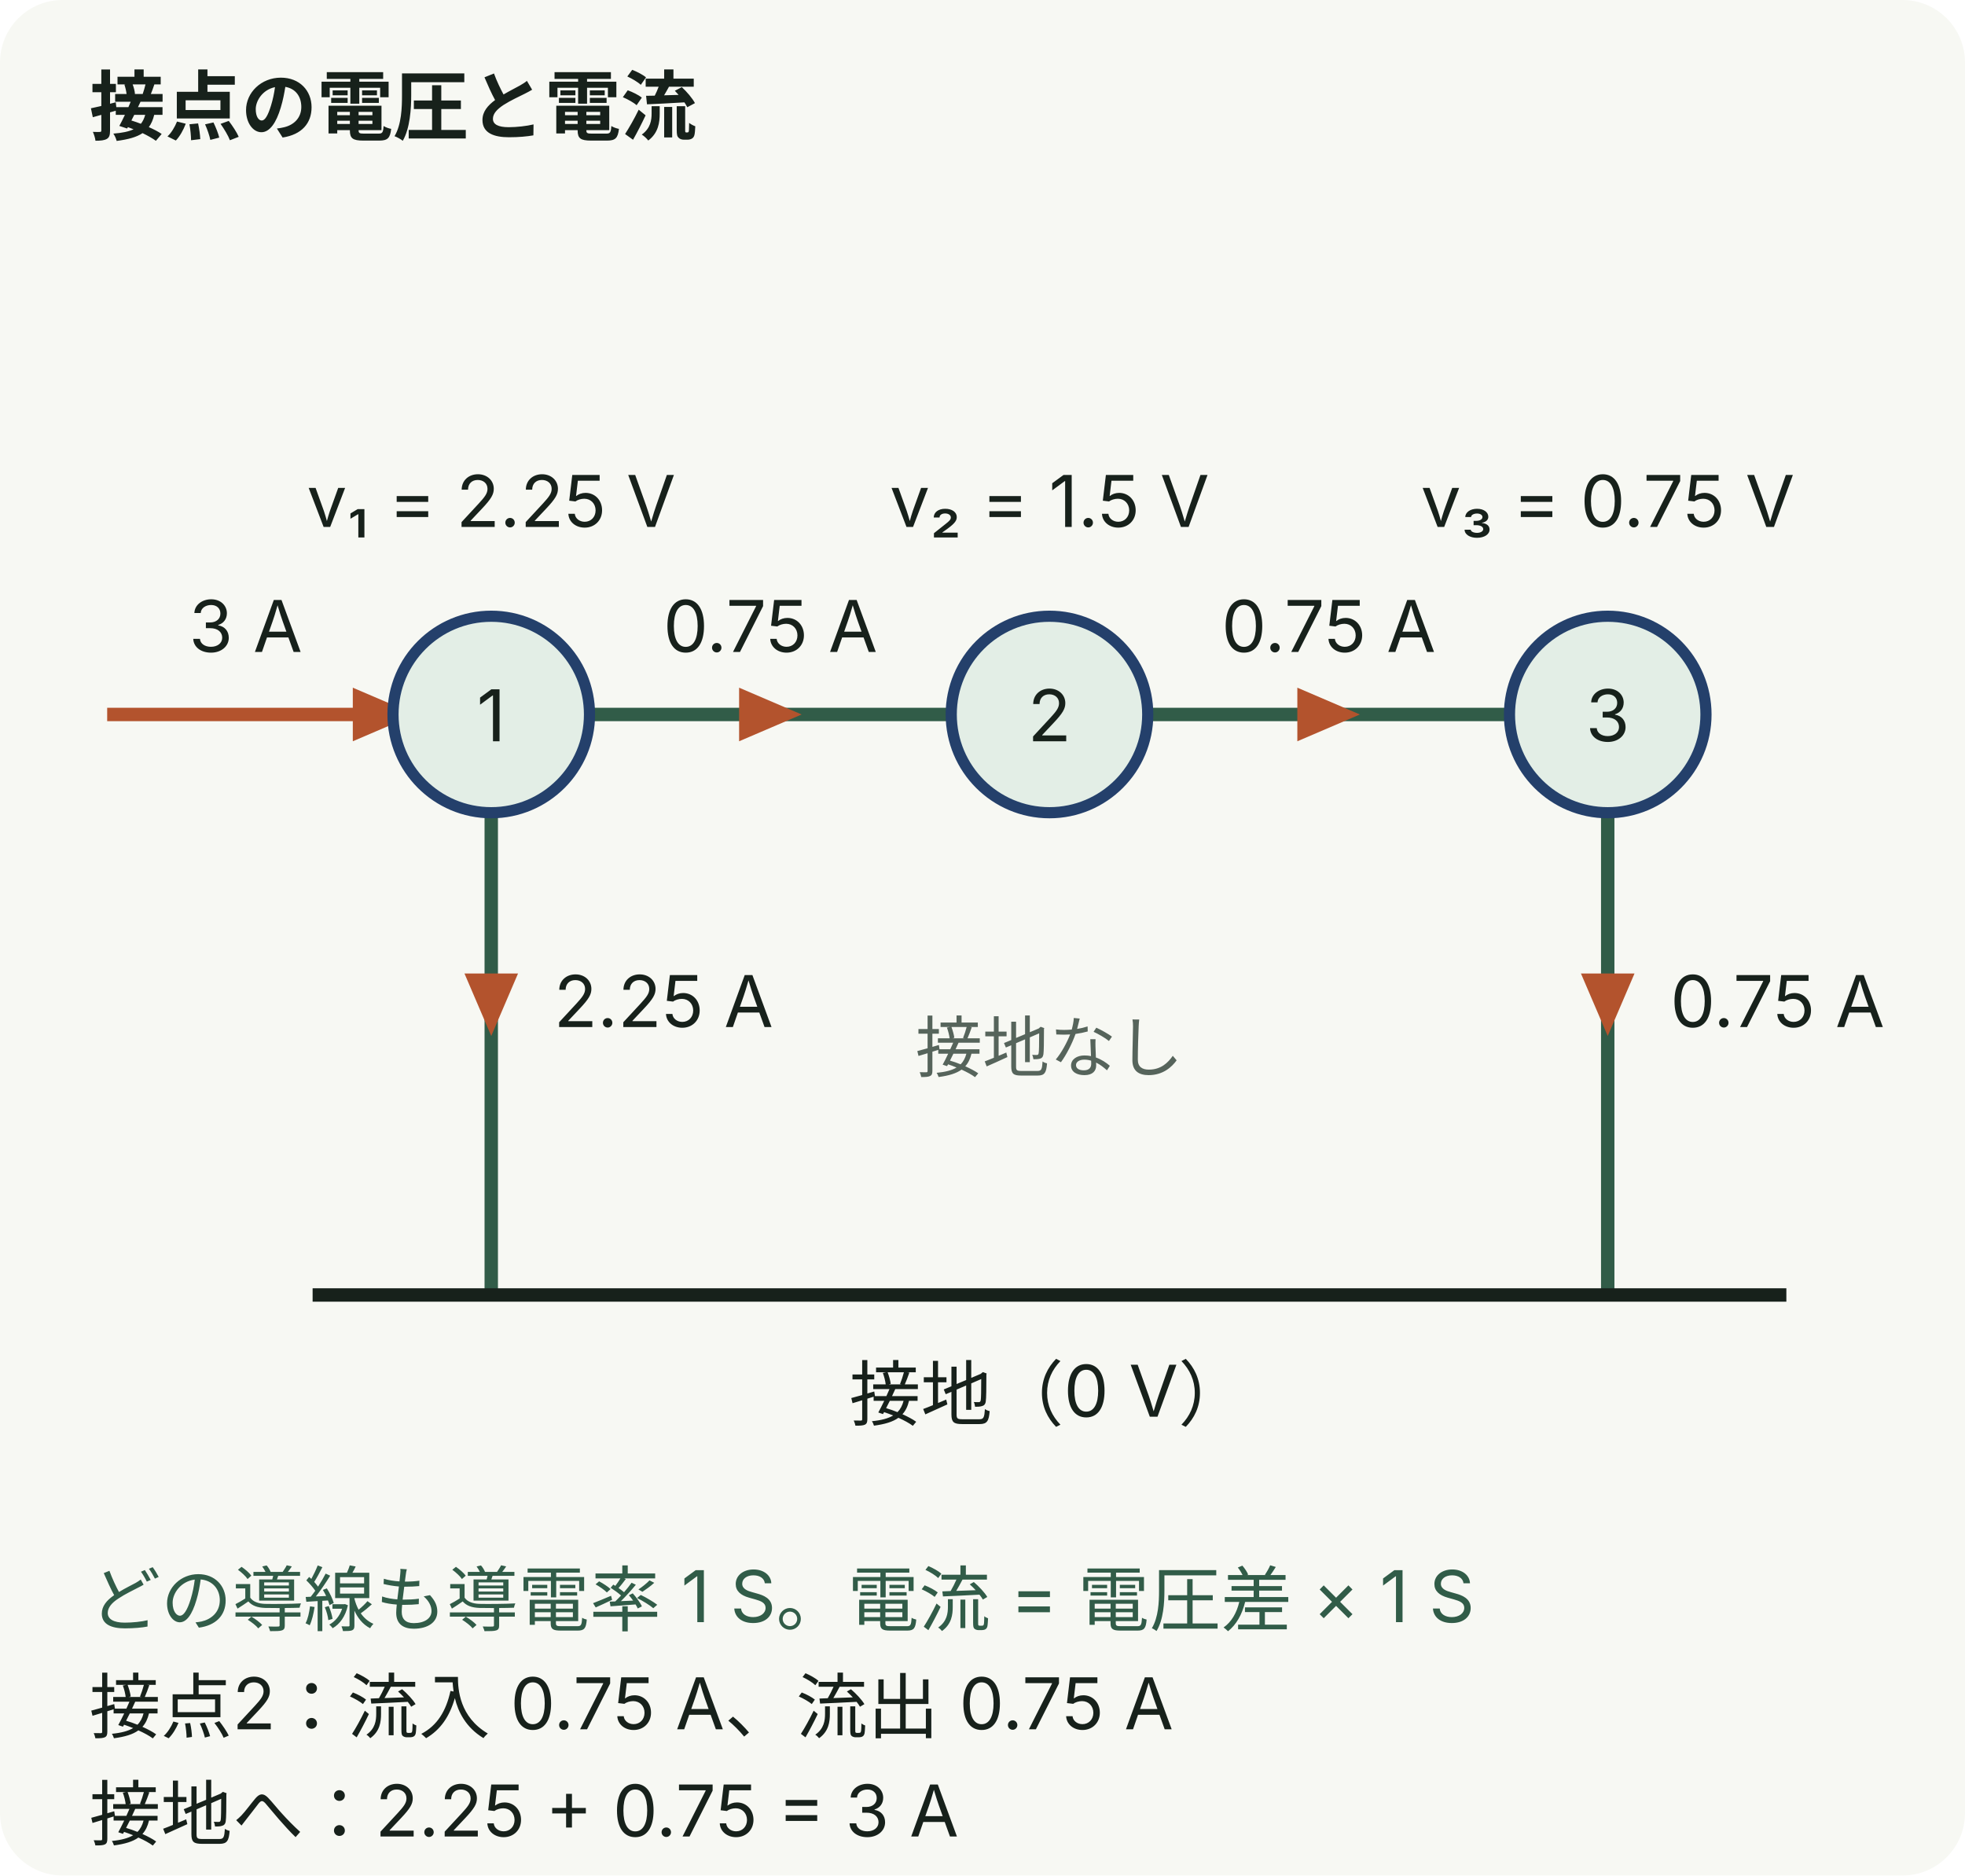
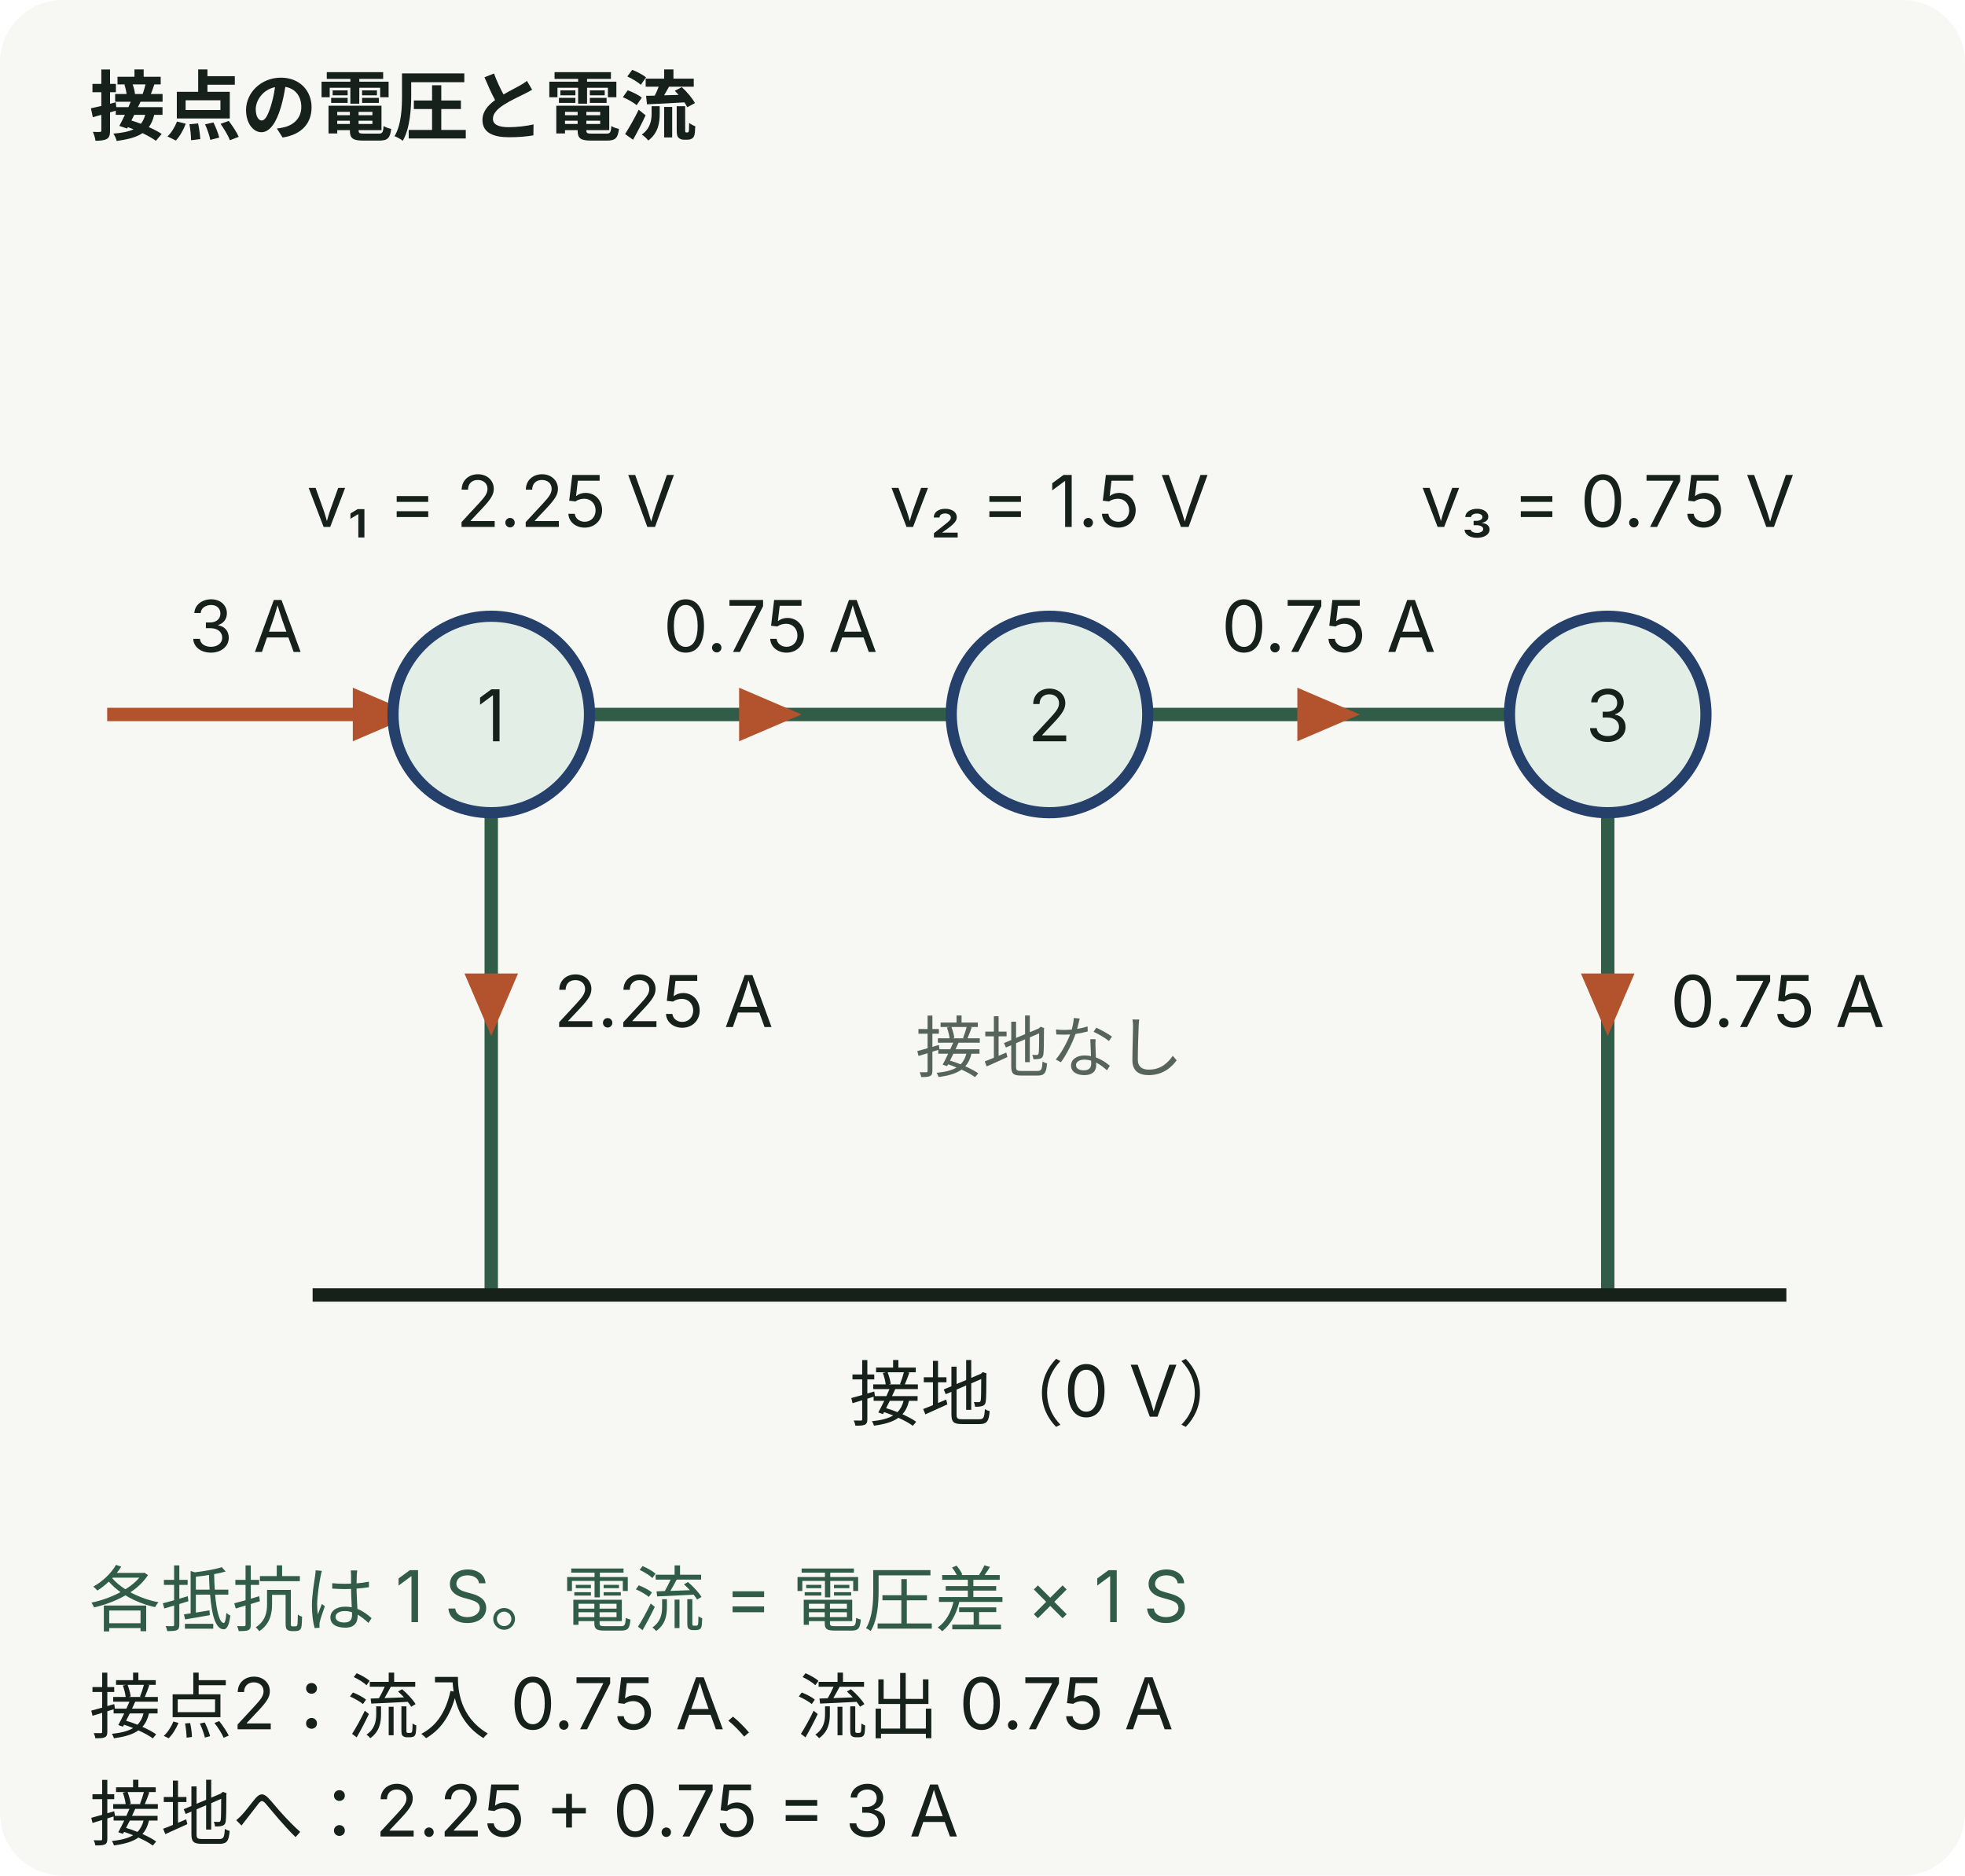
<svg xmlns="http://www.w3.org/2000/svg" width="440" height="420" viewBox="0 0 440 420" role="img" aria-labelledby="figure-title figure-description">
  <style>text{font-family:system-ui,-apple-system,'Segoe UI',sans-serif;font-size:16px;fill:#17211b}.title{font-size:17px;font-weight:700}.tick{font-size:15px;fill:#56645b}.note{fill:#315c48}</style>
  <rect width="440" height="420" rx="14" fill="#f7f8f3" />
  <text x="20" y="30" class="title">接点の電圧と電流</text>
  <line x1="24" y1="160.0" x2="86" y2="160.0" stroke="#b3532d" stroke-width="3" />
  <polygon points="79.0,154.0 93.0,160.0 79.0,166.0" fill="#b3532d" />
  <text x="55.0" y="146.0" text-anchor="middle">3 A</text>
  <line x1="132.0" y1="160.0" x2="213.0" y2="160.0" stroke="#315c48" stroke-width="3" />
  <polygon points="165.5,154.0 179.5,160.0 165.5,166.0" fill="#b3532d" />
  <line x1="257.0" y1="160.0" x2="338.0" y2="160.0" stroke="#315c48" stroke-width="3" />
  <polygon points="290.5,154.0 304.5,160.0 290.5,166.0" fill="#b3532d" />
  <text x="172.5" y="146.0" text-anchor="middle">0.75 A</text>
  <text x="297.5" y="146.0" text-anchor="middle">0.75 A</text>
  <line x1="110.0" y1="182.0" x2="110.0" y2="290.0" stroke="#315c48" stroke-width="3" />
  <polygon points="104.0,218.0 110.0,232.0 116.0,218.0" fill="#b3532d" />
  <text x="124.0" y="230.0">2.25 A</text>
  <line x1="360.0" y1="182.0" x2="360.0" y2="290.0" stroke="#315c48" stroke-width="3" />
  <polygon points="354.0,218.0 360.0,232.0 366.0,218.0" fill="#b3532d" />
  <text x="374.0" y="230.0">0.75 A</text>
  <text x="235.0" y="240.0" class="tick" text-anchor="middle">接地なし</text>
  <line x1="70" y1="290.0" x2="400" y2="290.0" stroke="#17211b" stroke-width="3" />
  <text x="235.0" y="318.0" text-anchor="middle">接地（0 V）</text>
  <circle cx="110.0" cy="160.0" r="22" fill="#e3eee6" stroke="#24406b" stroke-width="2.5" />
  <text x="110.0" y="166.0" text-anchor="middle">1</text>
  <text x="110.0" y="118.0" text-anchor="middle">v₁ = 2.25 V</text>
  <circle cx="235.0" cy="160.0" r="22" fill="#e3eee6" stroke="#24406b" stroke-width="2.5" />
  <text x="235.0" y="166.0" text-anchor="middle">2</text>
  <text x="235.0" y="118.0" text-anchor="middle">v₂ = 1.5 V</text>
  <circle cx="360.0" cy="160.0" r="22" fill="#e3eee6" stroke="#24406b" stroke-width="2.5" />
  <text x="360.0" y="166.0" text-anchor="middle">3</text>
  <text x="360.0" y="118.0" text-anchor="middle">v₃ = 0.75 V</text>
-   <text x="20.0" y="364.0" class="note">どの導線も導電率 1 S。電流 = 電圧差 × 1 S</text>
+   <text x="20.0" y="364.0" class="note">各抵抗は 1 S。電流 = 電圧差 × 1 S</text>
  <text x="20.0" y="388.0">接点2：流入 0.75 A、流出 0.75 A</text>
  <text x="20.0" y="412.0">接地へ：2.25 + 0.75 = 3 A</text>
</svg>
